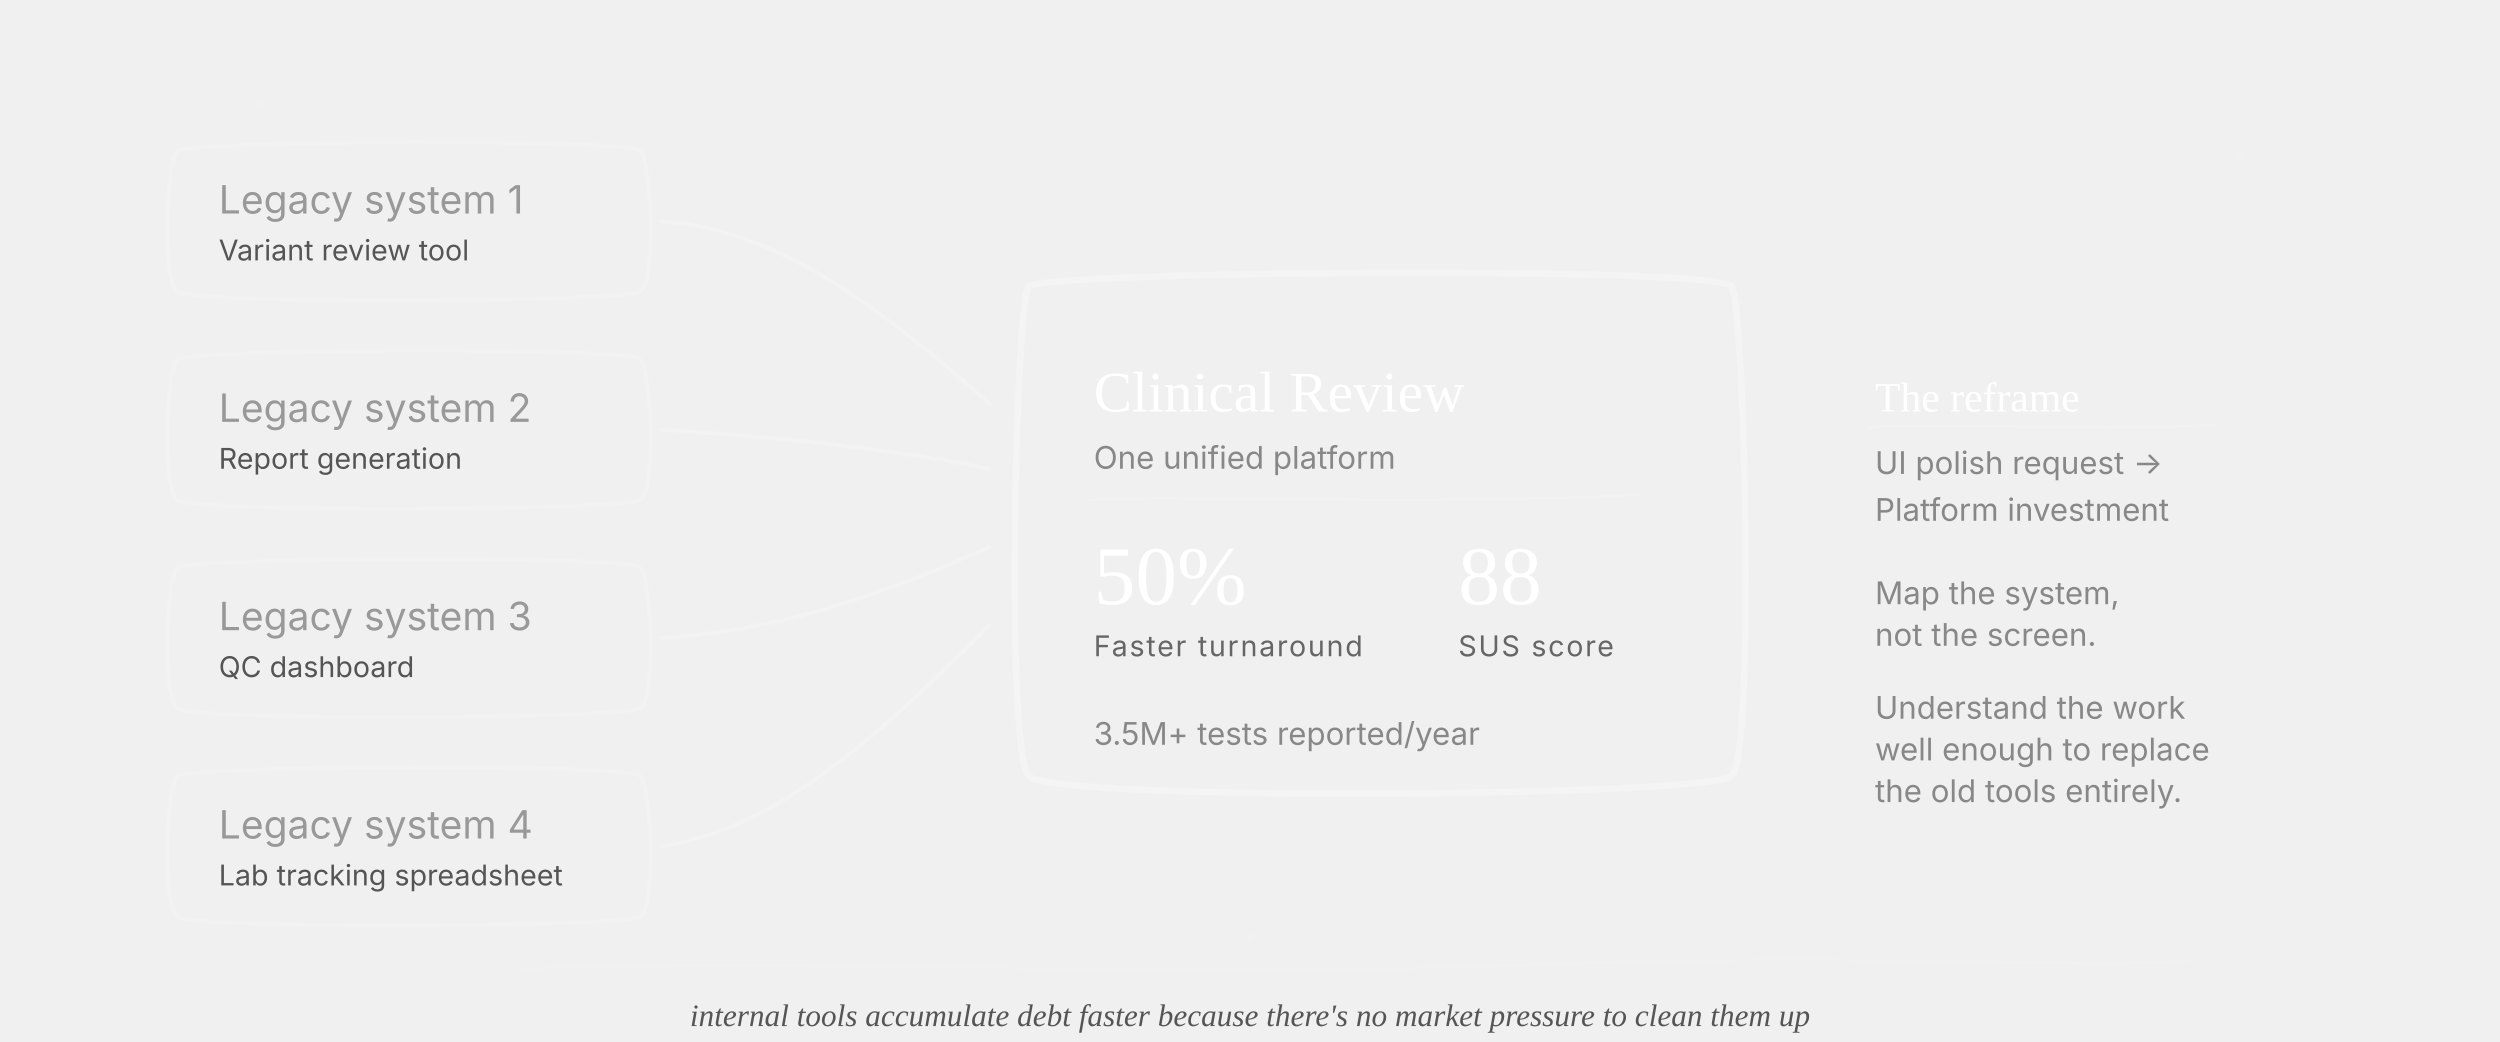
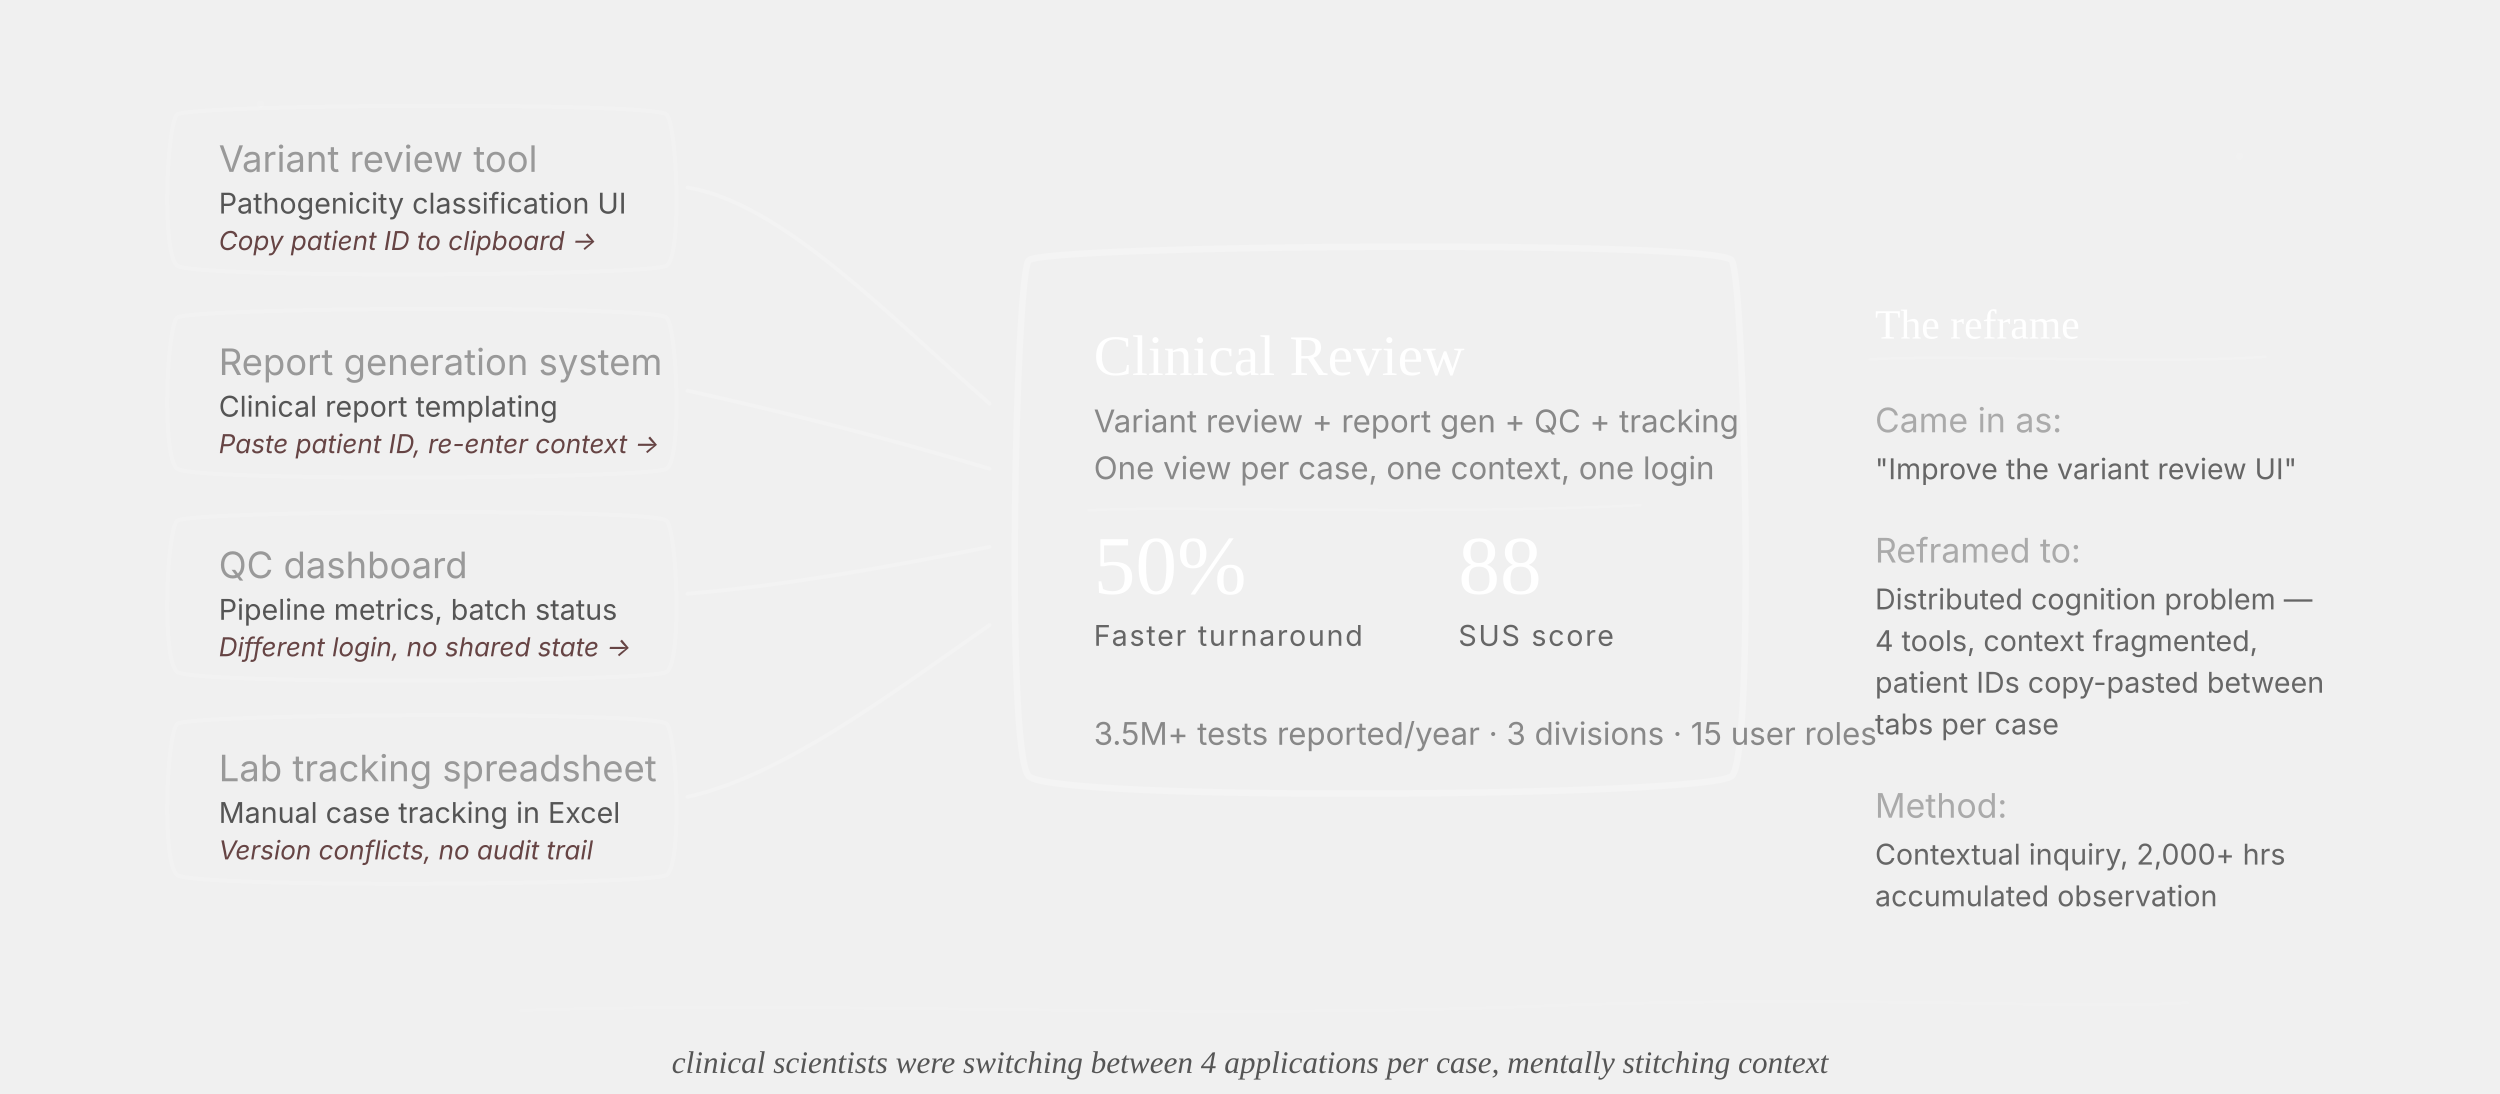
- <svg xmlns="http://www.w3.org/2000/svg" viewBox="0 0 960 400" fill="none">
+ <svg xmlns="http://www.w3.org/2000/svg" viewBox="0 0 960 420" fill="none">
  <style>
    .serif { font-family: 'Instrument Serif', Georgia, 'Times New Roman', serif; }
    .sans { font-family: 'Inter', system-ui, -apple-system, sans-serif; }
-     .legacy { font-size: 15px; font-weight: 400; fill: #999; }
+     .legacy { font-size: 14px; font-weight: 400; fill: #999; }
    .legacy-sub { font-size: 11px; fill: #555; }
+     .legacy-pain { font-size: 10px; fill: #664444; font-style: italic; }
    .unified { font-size: 22px; font-weight: 400; fill: #ffffff; }
    .unified-sub { font-size: 12px; fill: #888; }
    .result { font-size: 32px; font-weight: 400; fill: #ffffff; }
    .result-label { font-size: 11px; fill: #666; letter-spacing: 0.06em; text-transform: uppercase; }
+     .reframe { font-size: 13px; fill: #aaa; }
+     .reframe-sub { font-size: 11px; fill: #666; }
    .note { font-size: 12px; fill: #555; text-anchor: middle; font-style: italic; }
  </style>
  <circle cx="100" cy="40" r="1.5" fill="#ffffff" opacity="0.04" />
  <circle cx="860" cy="60" r="1.5" fill="#ffffff" opacity="0.04" />
-   <circle cx="480" cy="360" r="1.5" fill="#ffffff" opacity="0.04" />
-   <path d="M68,58 C72,54 242,53 246,58 C250,62 252,108 246,112 C240,116 74,117 68,112 C62,107 64,62 68,58Z" fill="none" stroke="#ffffff" stroke-width="1.5" opacity="0.15" stroke-linecap="round" />
-   <text x="84" y="82" class="sans legacy">Legacy system 1</text>
-   <text x="84" y="100" class="sans legacy-sub">Variant review tool</text>
-   <path d="M68,138 C72,134 242,133 246,138 C250,142 252,188 246,192 C240,196 74,197 68,192 C62,187 64,142 68,138Z" fill="none" stroke="#ffffff" stroke-width="1.5" opacity="0.15" stroke-linecap="round" />
-   <text x="84" y="162" class="sans legacy">Legacy system 2</text>
-   <text x="84" y="180" class="sans legacy-sub">Report generation</text>
-   <path d="M68,218 C72,214 242,213 246,218 C250,222 252,268 246,272 C240,276 74,277 68,272 C62,267 64,222 68,218Z" fill="none" stroke="#ffffff" stroke-width="1.5" opacity="0.15" stroke-linecap="round" />
-   <text x="84" y="242" class="sans legacy">Legacy system 3</text>
-   <text x="84" y="260" class="sans legacy-sub">QC dashboard</text>
-   <path d="M68,298 C72,294 242,293 246,298 C250,302 252,348 246,352 C240,356 74,357 68,352 C62,347 64,302 68,298Z" fill="none" stroke="#ffffff" stroke-width="1.5" opacity="0.15" stroke-linecap="round" />
-   <text x="84" y="322" class="sans legacy">Legacy system 4</text>
-   <text x="84" y="340" class="sans legacy-sub">Lab tracking spreadsheet</text>
-   <path d="M254,85 C300,88 340,120 380,155" fill="none" stroke="#ffffff" stroke-width="1.5" opacity="0.18" stroke-linecap="round" />
-   <path d="M254,165 C300,168 340,172 380,180" fill="none" stroke="#ffffff" stroke-width="1.5" opacity="0.18" stroke-linecap="round" />
-   <path d="M254,245 C300,242 340,228 380,210" fill="none" stroke="#ffffff" stroke-width="1.5" opacity="0.18" stroke-linecap="round" />
-   <path d="M254,325 C300,318 340,280 380,240" fill="none" stroke="#ffffff" stroke-width="1.5" opacity="0.18" stroke-linecap="round" />
-   <path d="M395,110 C400,104 660,102 665,110 C670,118 674,290 665,298 C656,306 404,308 395,298 C386,288 390,116 395,110Z" fill="none" stroke="#ffffff" stroke-width="2.5" opacity="0.25" stroke-linecap="round" />
-   <text x="420" y="158" class="serif unified">Clinical Review</text>
-   <text x="420" y="180" class="sans unified-sub">One unified platform</text>
-   <path d="M418,192 C445,190 550,194 630,190" fill="none" stroke="#ffffff" stroke-width="1" opacity="0.12" stroke-linecap="round" />
-   <text x="420" y="232" class="serif result">50%</text>
-   <text x="420" y="252" class="sans result-label">Faster turnaround</text>
-   <text x="560" y="232" class="serif result">88</text>
-   <text x="560" y="252" class="sans result-label">SUS score</text>
-   <text x="420" y="286" class="sans unified-sub">3.5M+ tests reported/year</text>
-   <text x="720" y="158" class="serif" style="font-size:16px;fill:#ffffff">The reframe</text>
-   <text x="720" y="182" class="sans" style="font-size:12px;fill:#888">UI polish request →</text>
-   <text x="720" y="200" class="sans" style="font-size:12px;fill:#888">Platform investment</text>
-   <path d="M718,164 C750,162 810,166 850,163" fill="none" stroke="#ffffff" stroke-width="1" opacity="0.12" stroke-linecap="round" />
-   <text x="720" y="232" class="sans" style="font-size:12px;fill:#888">Map the system,</text>
-   <text x="720" y="248" class="sans" style="font-size:12px;fill:#888">not the screen.</text>
-   <text x="720" y="276" class="sans" style="font-size:12px;fill:#888">Understand the work</text>
-   <text x="720" y="292" class="sans" style="font-size:12px;fill:#888">well enough to replace</text>
-   <text x="720" y="308" class="sans" style="font-size:12px;fill:#888">the old tools entirely.</text>
-   <path d="M200,372 C320,368 460,376 600,370 C720,366 800,372 840,369" fill="none" stroke="#ffffff" stroke-width="1" opacity="0.1" stroke-linecap="round" />
-   <text x="480" y="394" class="serif note">internal tools accumulate debt faster because there's no market pressure to clean them up</text>
+   <path d="M68,44 C72,40 252,39 256,44 C260,48 262,98 256,102 C250,106 74,107 68,102 C62,97 64,48 68,44Z" fill="none" stroke="#ffffff" stroke-width="1.5" opacity="0.15" stroke-linecap="round" />
+   <text x="84" y="66" class="sans legacy">Variant review tool</text>
+   <text x="84" y="82" class="sans legacy-sub">Pathogenicity classification UI</text>
+   <text x="84" y="96" class="sans legacy-pain">Copy patient ID to clipboard →</text>
+   <path d="M68,122 C72,118 252,117 256,122 C260,126 262,176 256,180 C250,184 74,185 68,180 C62,175 64,126 68,122Z" fill="none" stroke="#ffffff" stroke-width="1.5" opacity="0.15" stroke-linecap="round" />
+   <text x="84" y="144" class="sans legacy">Report generation system</text>
+   <text x="84" y="160" class="sans legacy-sub">Clinical report templating</text>
+   <text x="84" y="174" class="sans legacy-pain">Paste patient ID, re-enter context →</text>
+   <path d="M68,200 C72,196 252,195 256,200 C260,204 262,254 256,258 C250,262 74,263 68,258 C62,253 64,204 68,200Z" fill="none" stroke="#ffffff" stroke-width="1.5" opacity="0.15" stroke-linecap="round" />
+   <text x="84" y="222" class="sans legacy">QC dashboard</text>
+   <text x="84" y="238" class="sans legacy-sub">Pipeline metrics, batch status</text>
+   <text x="84" y="252" class="sans legacy-pain">Different login, no shared state →</text>
+   <path d="M68,278 C72,274 252,273 256,278 C260,282 262,332 256,336 C250,340 74,341 68,336 C62,331 64,282 68,278Z" fill="none" stroke="#ffffff" stroke-width="1.5" opacity="0.15" stroke-linecap="round" />
+   <text x="84" y="300" class="sans legacy">Lab tracking spreadsheet</text>
+   <text x="84" y="316" class="sans legacy-sub">Manual case tracking in Excel</text>
+   <text x="84" y="330" class="sans legacy-pain">Version conflicts, no audit trail</text>
+   <path d="M264,72 C300,78 340,120 380,155" fill="none" stroke="#ffffff" stroke-width="1.5" opacity="0.18" stroke-linecap="round" />
+   <path d="M264,150 C300,158 340,168 380,180" fill="none" stroke="#ffffff" stroke-width="1.5" opacity="0.18" stroke-linecap="round" />
+   <path d="M264,228 C300,225 340,218 380,210" fill="none" stroke="#ffffff" stroke-width="1.5" opacity="0.18" stroke-linecap="round" />
+   <path d="M264,306 C300,298 340,268 380,240" fill="none" stroke="#ffffff" stroke-width="1.5" opacity="0.18" stroke-linecap="round" />
+   <path d="M395,100 C400,94 660,92 665,100 C670,108 674,290 665,298 C656,306 404,308 395,298 C386,288 390,106 395,100Z" fill="none" stroke="#ffffff" stroke-width="2.5" opacity="0.25" stroke-linecap="round" />
+   <text x="420" y="144" class="serif unified">Clinical Review</text>
+   <text x="420" y="166" class="sans unified-sub">Variant review + report gen + QC + tracking</text>
+   <text x="420" y="184" class="sans unified-sub">One view per case, one context, one login</text>
+   <path d="M418,196 C445,194 550,198 630,194" fill="none" stroke="#ffffff" stroke-width="1" opacity="0.12" stroke-linecap="round" />
+   <text x="420" y="228" class="serif result">50%</text>
+   <text x="420" y="248" class="sans result-label">Faster turnaround</text>
+   <text x="560" y="228" class="serif result">88</text>
+   <text x="560" y="248" class="sans result-label">SUS score</text>
+   <text x="420" y="286" class="sans unified-sub">3.5M+ tests reported/year · 3 divisions · 15 user roles</text>
+   <text x="720" y="130" class="serif" style="font-size:16px;fill:#ffffff">The reframe</text>
+   <path d="M718,138 C750,136 830,140 870,137" fill="none" stroke="#ffffff" stroke-width="1" opacity="0.12" stroke-linecap="round" />
+   <text x="720" y="166" class="sans reframe">Came in as:</text>
+   <text x="720" y="184" class="sans reframe-sub">"Improve the variant review UI"</text>
+   <text x="720" y="216" class="sans reframe">Reframed to:</text>
+   <text x="720" y="234" class="sans reframe-sub">Distributed cognition problem —</text>
+   <text x="720" y="250" class="sans reframe-sub">4 tools, context fragmented,</text>
+   <text x="720" y="266" class="sans reframe-sub">patient IDs copy-pasted between</text>
+   <text x="720" y="282" class="sans reframe-sub">tabs per case</text>
+   <text x="720" y="314" class="sans reframe">Method:</text>
+   <text x="720" y="332" class="sans reframe-sub">Contextual inquiry, 2,000+ hrs</text>
+   <text x="720" y="348" class="sans reframe-sub">accumulated observation</text>
+   <path d="M200,388 C320,384 460,392 600,386 C720,382 800,388 840,385" fill="none" stroke="#ffffff" stroke-width="1" opacity="0.1" stroke-linecap="round" />
+   <text x="480" y="412" class="serif note">clinical scientists were switching between 4 applications per case, mentally stitching context</text>
</svg>
